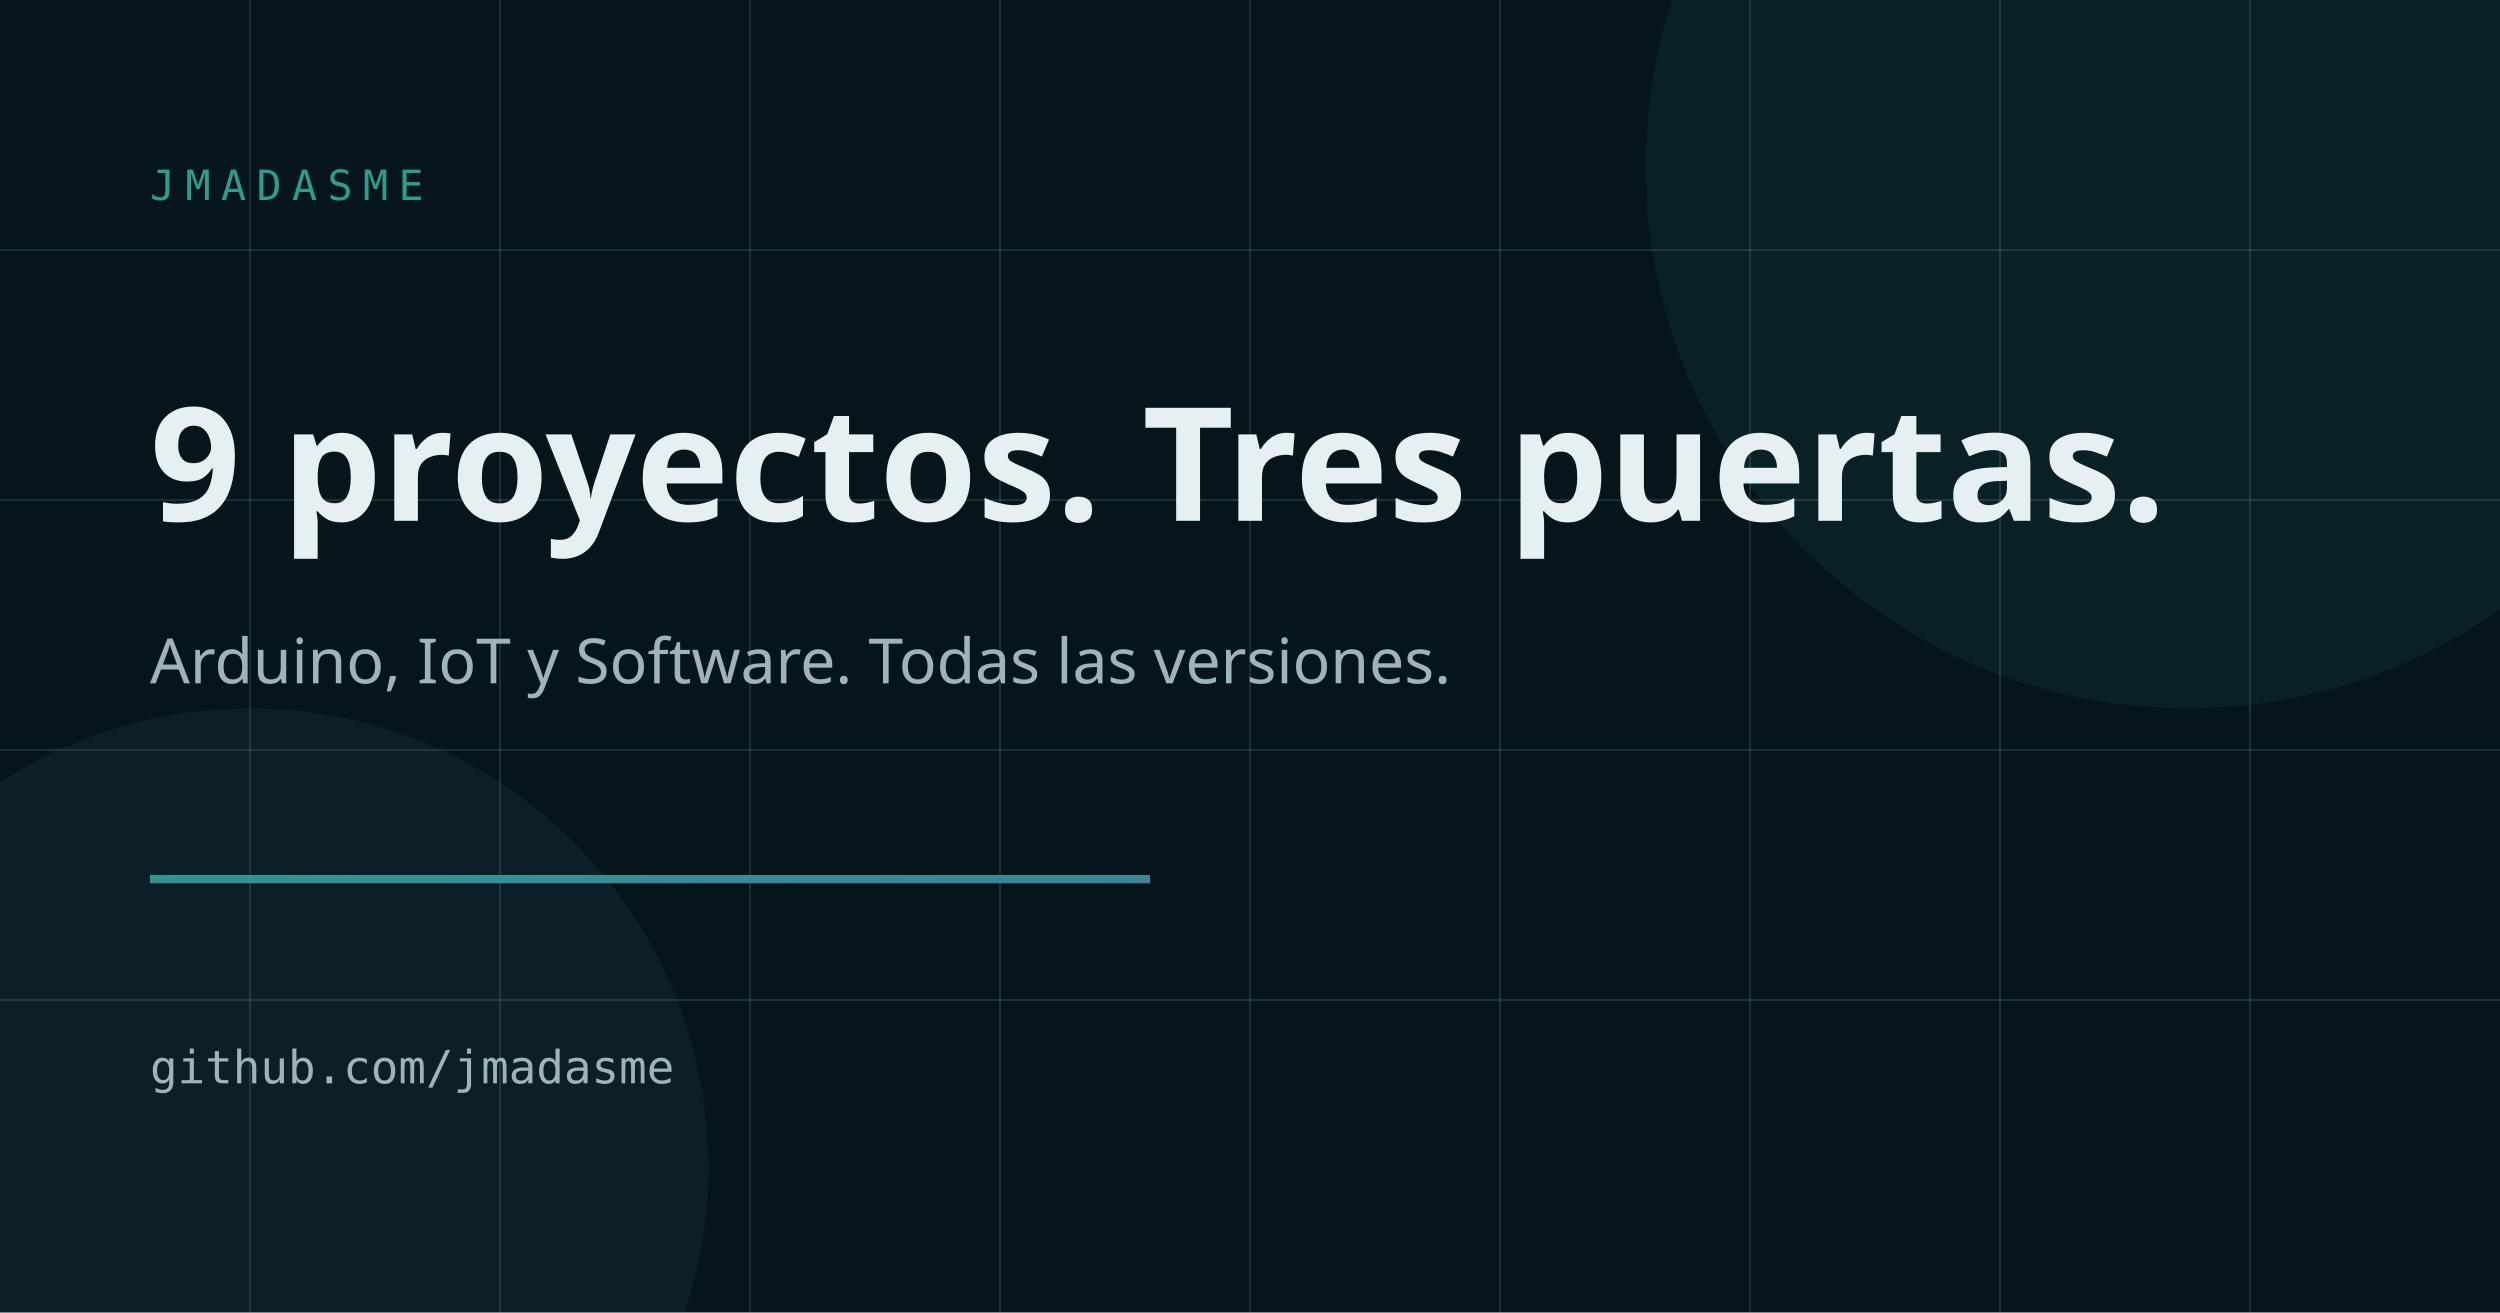
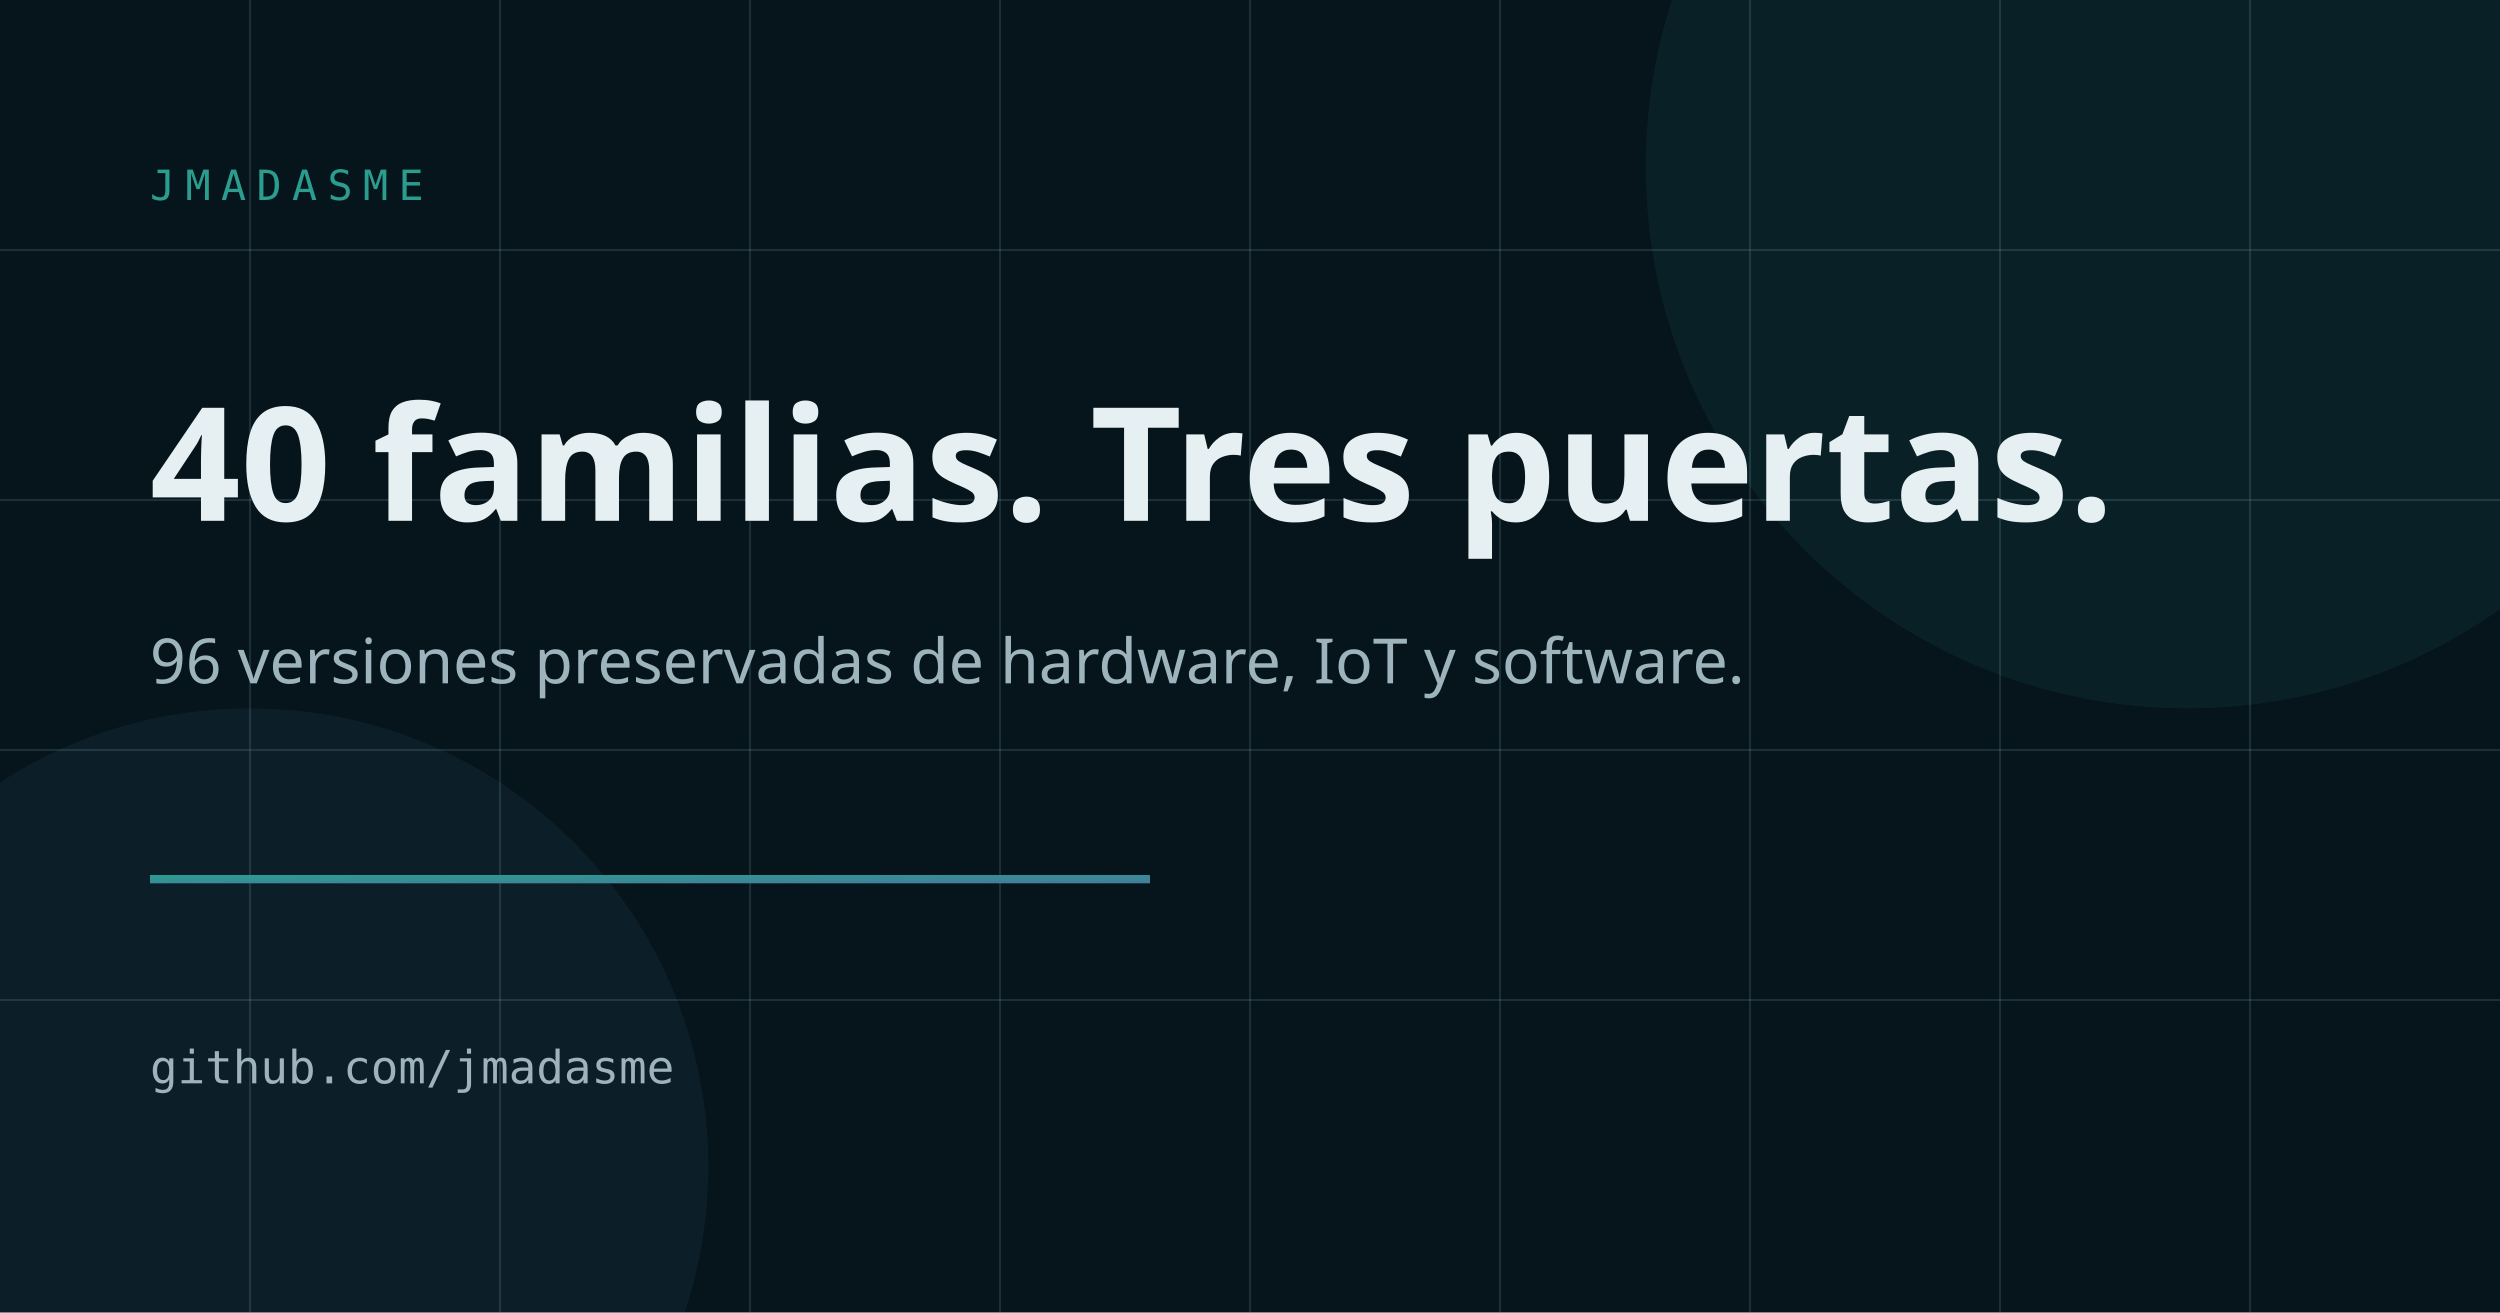
<svg xmlns="http://www.w3.org/2000/svg" width="1200" height="630" viewBox="0 0 1200 630">
  <defs>
    <linearGradient id="g" x1="0" y1="0" x2="1" y2="1">
      <stop offset="0" stop-color="#2A9D8F" />
      <stop offset="1" stop-color="#457B9D" />
    </linearGradient>
  </defs>
  <rect width="1200" height="630" fill="#06141b" />
  <circle cx="1050" cy="80" r="260" fill="#2A9D8F" opacity=".10" />
  <circle cx="120" cy="560" r="220" fill="#457B9D" opacity=".10" />
  <g stroke="rgba(148, 190, 200, .16)" stroke-width="1">
    <path d="M0 120H1200M0 240H1200M0 360H1200M0 480H1200" />
    <path d="M120 0V630M240 0V630M360 0V630M480 0V630M600 0V630M720 0V630M840 0V630M960 0V630M1080 0V630" />
  </g>
  <text x="72" y="96" fill="#2A9D8F" font-family="monospace" font-size="20" letter-spacing="5">JMADASME</text>
-   <text x="72" y="250" fill="#e6f0f3" font-family="sans-serif" font-size="76" font-weight="700">9 proyectos. Tres puertas.</text>
-   <text x="72" y="328" fill="#9db4bd" font-family="sans-serif" font-size="30">Arduino, IoT y Software. Todas las versiones.</text>
+   <text x="72" y="250" fill="#e6f0f3" font-family="sans-serif" font-size="76" font-weight="700">40 familias. Tres puertas.</text>
+   <text x="72" y="328" fill="#9db4bd" font-family="sans-serif" font-size="30">96 versiones preservadas de hardware, IoT y software.</text>
  <rect x="72" y="420" width="480" height="4" fill="url(#g)" />
  <text x="72" y="520" fill="#9db4bd" font-family="monospace" font-size="22">github.com/jmadasme</text>
</svg>
